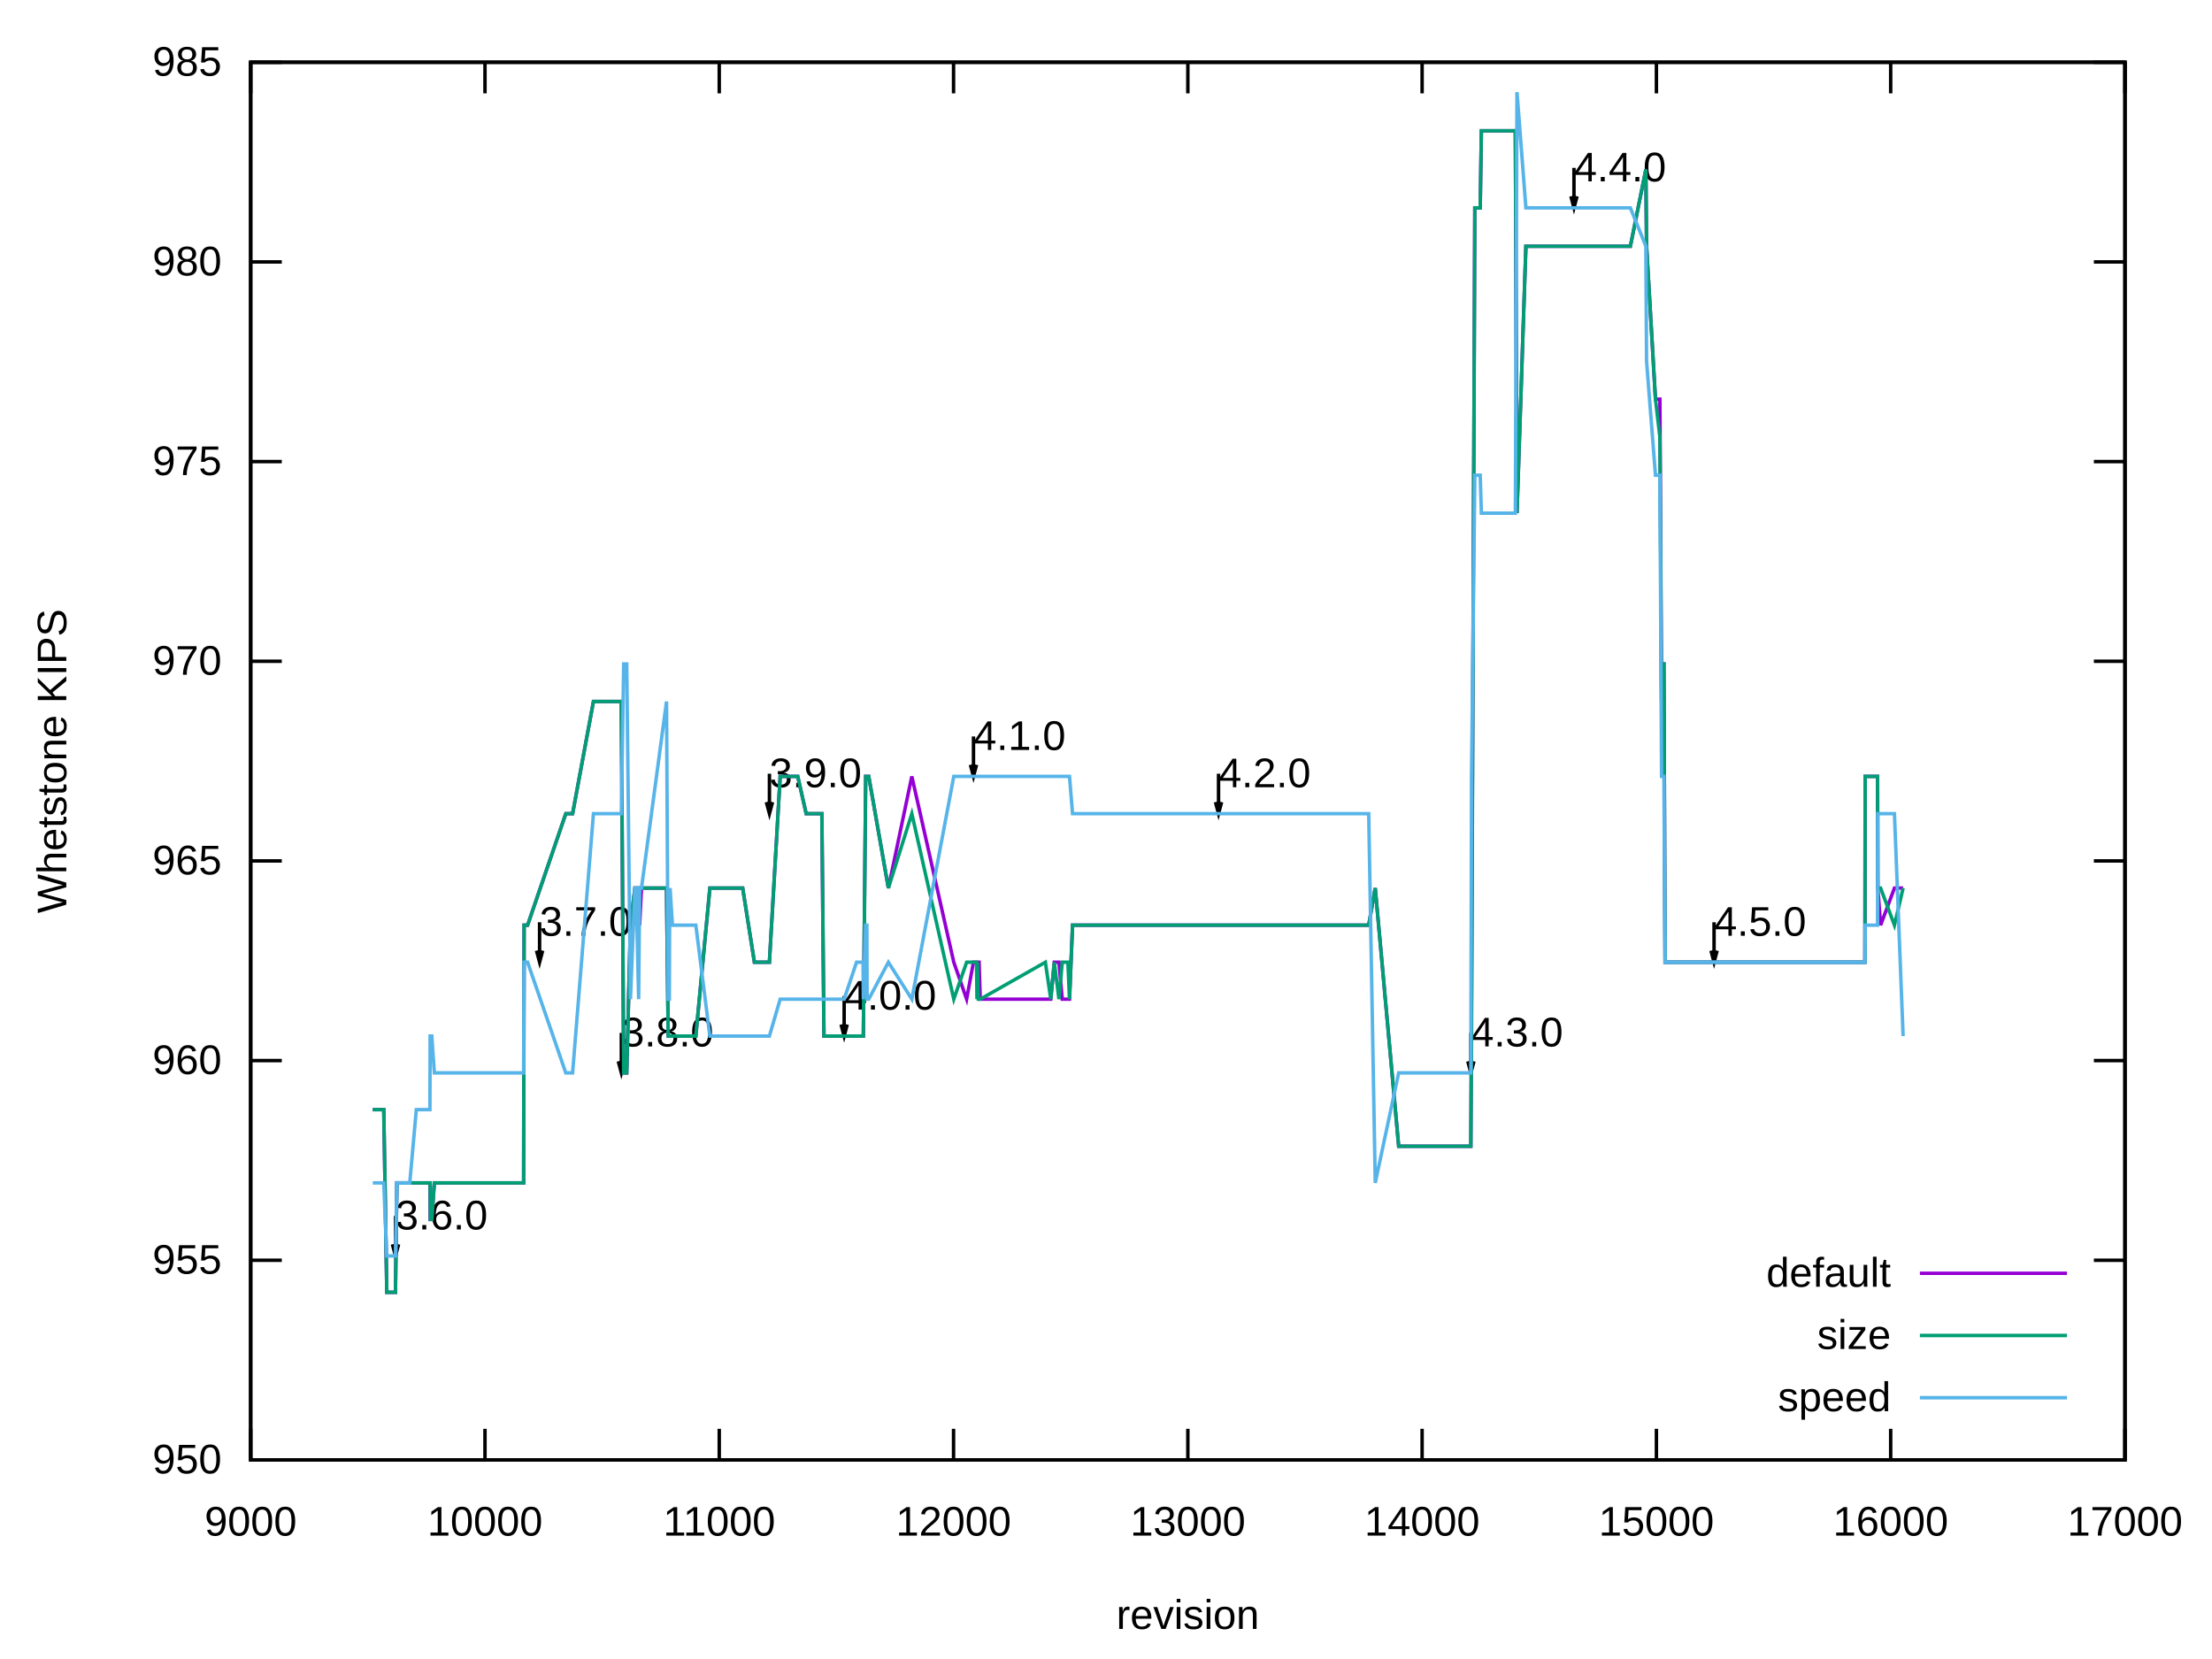
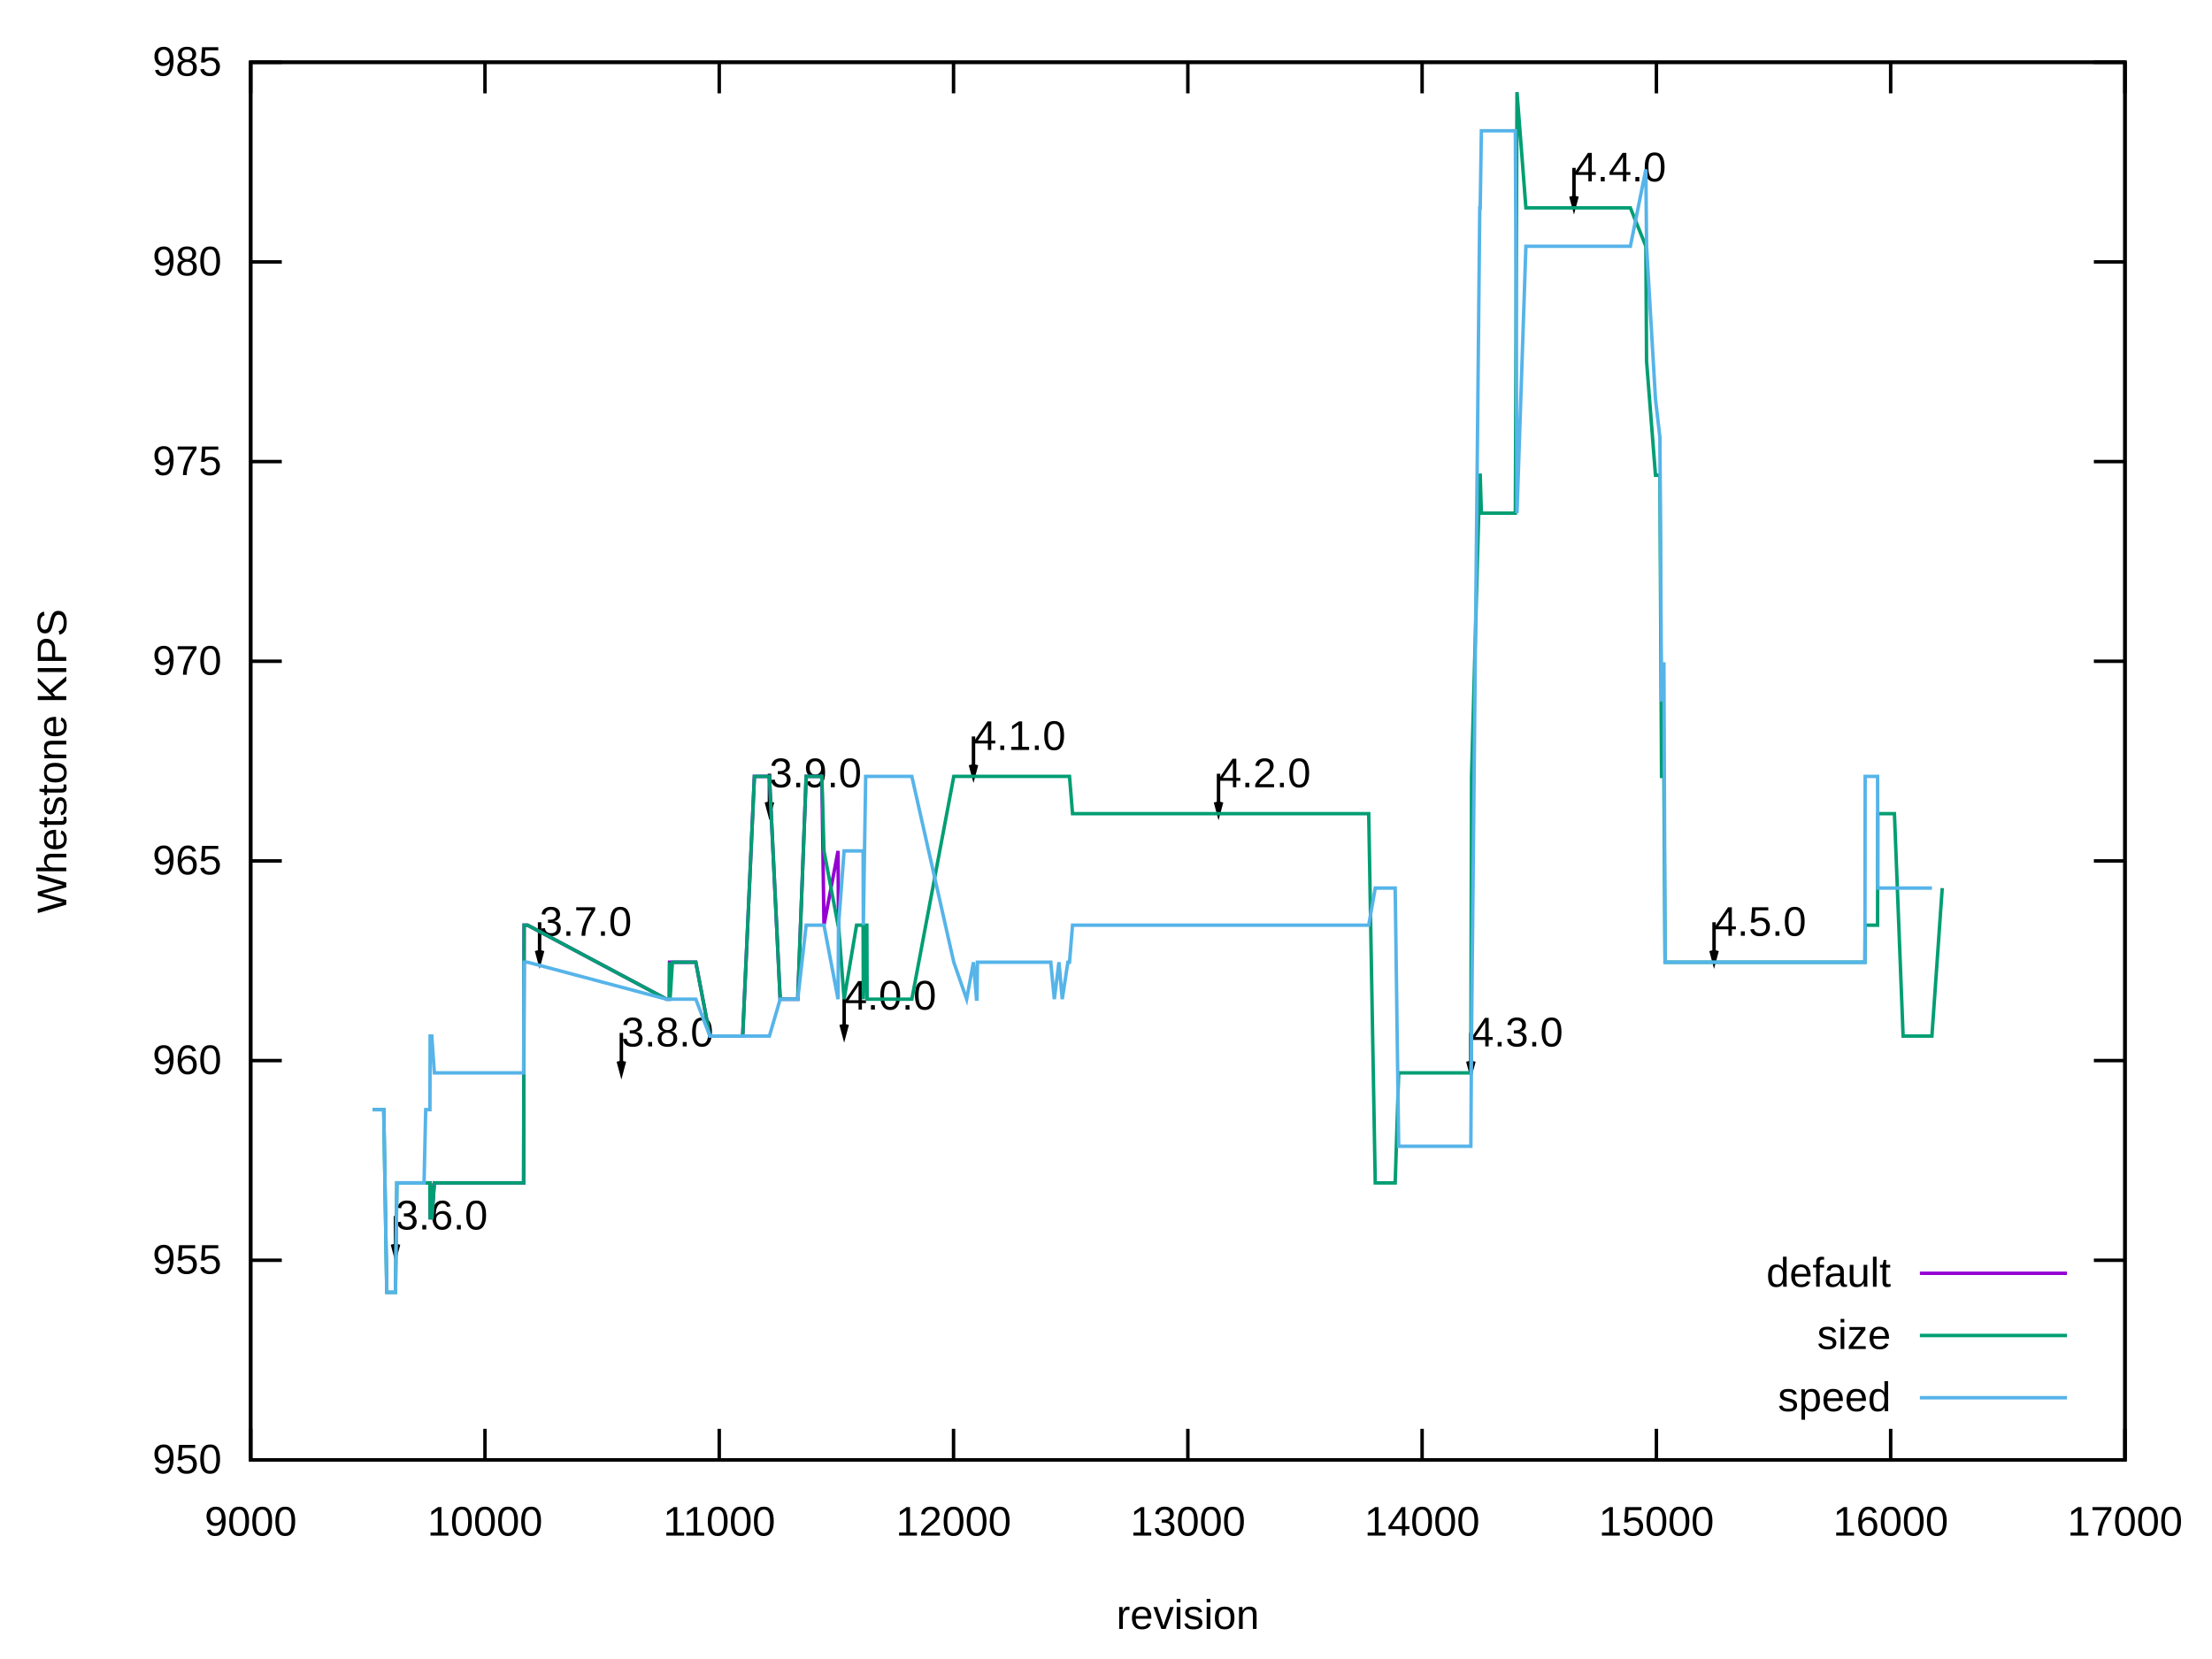
<svg xmlns="http://www.w3.org/2000/svg" xmlns:xlink="http://www.w3.org/1999/xlink" width="640" height="480" viewBox="0 0 640 480">
  <g id="gnuplot_canvas">
    <rect x="0" y="0" width="640" height="480" fill="none" />
    <defs>
      <circle id="gpDot" r="0.5" stroke-width="0.5" stroke="currentColor" />
      <path id="gpPt0" stroke-width="0.222" stroke="currentColor" d="M-1,0 h2 M0,-1 v2" />
      <path id="gpPt1" stroke-width="0.222" stroke="currentColor" d="M-1,-1 L1,1 M1,-1 L-1,1" />
      <path id="gpPt2" stroke-width="0.222" stroke="currentColor" d="M-1,0 L1,0 M0,-1 L0,1 M-1,-1 L1,1 M-1,1 L1,-1" />
      <rect id="gpPt3" stroke-width="0.222" stroke="currentColor" x="-1" y="-1" width="2" height="2" />
      <rect id="gpPt4" stroke-width="0.222" stroke="currentColor" fill="currentColor" x="-1" y="-1" width="2" height="2" />
      <circle id="gpPt5" stroke-width="0.222" stroke="currentColor" cx="0" cy="0" r="1" />
      <use xlink:href="#gpPt5" id="gpPt6" fill="currentColor" stroke="none" />
      <path id="gpPt7" stroke-width="0.222" stroke="currentColor" d="M0,-1.33 L-1.33,0.67 L1.33,0.67 z" />
      <use xlink:href="#gpPt7" id="gpPt8" fill="currentColor" stroke="none" />
      <use xlink:href="#gpPt7" id="gpPt9" stroke="currentColor" transform="rotate(180)" />
      <use xlink:href="#gpPt9" id="gpPt10" fill="currentColor" stroke="none" />
      <use xlink:href="#gpPt3" id="gpPt11" stroke="currentColor" transform="rotate(45)" />
      <use xlink:href="#gpPt11" id="gpPt12" fill="currentColor" stroke="none" />
      <path id="gpPt13" stroke-width="0.222" stroke="currentColor" d="M0,1.330 L1.265,0.411 L0.782,-1.067 L-0.782,-1.076 L-1.265,0.411 z" />
      <use xlink:href="#gpPt13" id="gpPt14" fill="currentColor" stroke="none" />
      <filter id="textbox" filterUnits="objectBoundingBox" x="0" y="0" height="1" width="1">
        <feFlood flood-color="white" flood-opacity="1" result="bgnd" />
        <feComposite in="SourceGraphic" in2="bgnd" operator="atop" />
      </filter>
      <filter id="greybox" filterUnits="objectBoundingBox" x="0" y="0" height="1" width="1">
        <feFlood flood-color="lightgrey" flood-opacity="1" result="grey" />
        <feComposite in="SourceGraphic" in2="grey" operator="atop" />
      </filter>
    </defs>
    <g fill="none" color="white" stroke="currentColor" stroke-width="1.00" stroke-linecap="butt" stroke-linejoin="miter">
</g>
    <g fill="none" color="black" stroke="currentColor" stroke-width="1.00" stroke-linecap="butt" stroke-linejoin="miter">
      <path stroke="black" d="M72.53,422.40 L81.53,422.40 M614.82,422.40 L605.82,422.40  " />
      <g transform="translate(64.14,426.30)" stroke="none" fill="black" font-family="Arial" font-size="12.00" text-anchor="end">
        <text>
          <tspan font-family="Arial"> 950</tspan>
        </text>
      </g>
    </g>
    <g fill="none" color="black" stroke="currentColor" stroke-width="1.00" stroke-linecap="butt" stroke-linejoin="miter">
      <path stroke="black" d="M72.53,364.63 L81.53,364.63 M614.82,364.63 L605.82,364.63  " />
      <g transform="translate(64.14,368.53)" stroke="none" fill="black" font-family="Arial" font-size="12.00" text-anchor="end">
        <text>
          <tspan font-family="Arial"> 955</tspan>
        </text>
      </g>
    </g>
    <g fill="none" color="black" stroke="currentColor" stroke-width="1.00" stroke-linecap="butt" stroke-linejoin="miter">
      <path stroke="black" d="M72.53,306.86 L81.53,306.86 M614.82,306.86 L605.82,306.86  " />
      <g transform="translate(64.14,310.76)" stroke="none" fill="black" font-family="Arial" font-size="12.00" text-anchor="end">
        <text>
          <tspan font-family="Arial"> 960</tspan>
        </text>
      </g>
    </g>
    <g fill="none" color="black" stroke="currentColor" stroke-width="1.00" stroke-linecap="butt" stroke-linejoin="miter">
      <path stroke="black" d="M72.53,249.09 L81.53,249.09 M614.82,249.09 L605.82,249.09  " />
      <g transform="translate(64.14,252.99)" stroke="none" fill="black" font-family="Arial" font-size="12.00" text-anchor="end">
        <text>
          <tspan font-family="Arial"> 965</tspan>
        </text>
      </g>
    </g>
    <g fill="none" color="black" stroke="currentColor" stroke-width="1.00" stroke-linecap="butt" stroke-linejoin="miter">
      <path stroke="black" d="M72.53,191.32 L81.53,191.32 M614.82,191.32 L605.82,191.32  " />
      <g transform="translate(64.14,195.22)" stroke="none" fill="black" font-family="Arial" font-size="12.00" text-anchor="end">
        <text>
          <tspan font-family="Arial"> 970</tspan>
        </text>
      </g>
    </g>
    <g fill="none" color="black" stroke="currentColor" stroke-width="1.00" stroke-linecap="butt" stroke-linejoin="miter">
      <path stroke="black" d="M72.53,133.55 L81.53,133.55 M614.82,133.55 L605.82,133.55  " />
      <g transform="translate(64.14,137.45)" stroke="none" fill="black" font-family="Arial" font-size="12.00" text-anchor="end">
        <text>
          <tspan font-family="Arial"> 975</tspan>
        </text>
      </g>
    </g>
    <g fill="none" color="black" stroke="currentColor" stroke-width="1.00" stroke-linecap="butt" stroke-linejoin="miter">
      <path stroke="black" d="M72.53,75.78 L81.53,75.78 M614.82,75.78 L605.82,75.78  " />
      <g transform="translate(64.14,79.68)" stroke="none" fill="black" font-family="Arial" font-size="12.00" text-anchor="end">
        <text>
          <tspan font-family="Arial"> 980</tspan>
        </text>
      </g>
    </g>
    <g fill="none" color="black" stroke="currentColor" stroke-width="1.00" stroke-linecap="butt" stroke-linejoin="miter">
      <path stroke="black" d="M72.53,18.01 L81.53,18.01 M614.82,18.01 L605.82,18.01  " />
      <g transform="translate(64.14,21.91)" stroke="none" fill="black" font-family="Arial" font-size="12.00" text-anchor="end">
        <text>
          <tspan font-family="Arial"> 985</tspan>
        </text>
      </g>
    </g>
    <g fill="none" color="black" stroke="currentColor" stroke-width="1.00" stroke-linecap="butt" stroke-linejoin="miter">
      <path stroke="black" d="M72.53,422.40 L72.53,413.40 M72.53,18.01 L72.53,27.01  " />
      <g transform="translate(72.53,444.30)" stroke="none" fill="black" font-family="Arial" font-size="12.00" text-anchor="middle">
        <text>
          <tspan font-family="Arial"> 9000</tspan>
        </text>
      </g>
    </g>
    <g fill="none" color="black" stroke="currentColor" stroke-width="1.00" stroke-linecap="butt" stroke-linejoin="miter">
      <path stroke="black" d="M140.32,422.40 L140.32,413.40 M140.32,18.01 L140.32,27.01  " />
      <g transform="translate(140.32,444.30)" stroke="none" fill="black" font-family="Arial" font-size="12.00" text-anchor="middle">
        <text>
          <tspan font-family="Arial"> 10000</tspan>
        </text>
      </g>
    </g>
    <g fill="none" color="black" stroke="currentColor" stroke-width="1.00" stroke-linecap="butt" stroke-linejoin="miter">
      <path stroke="black" d="M208.10,422.40 L208.10,413.40 M208.10,18.01 L208.10,27.01  " />
      <g transform="translate(208.10,444.30)" stroke="none" fill="black" font-family="Arial" font-size="12.00" text-anchor="middle">
        <text>
          <tspan font-family="Arial"> 11000</tspan>
        </text>
      </g>
    </g>
    <g fill="none" color="black" stroke="currentColor" stroke-width="1.00" stroke-linecap="butt" stroke-linejoin="miter">
      <path stroke="black" d="M275.89,422.40 L275.89,413.40 M275.89,18.01 L275.89,27.01  " />
      <g transform="translate(275.89,444.30)" stroke="none" fill="black" font-family="Arial" font-size="12.00" text-anchor="middle">
        <text>
          <tspan font-family="Arial"> 12000</tspan>
        </text>
      </g>
    </g>
    <g fill="none" color="black" stroke="currentColor" stroke-width="1.00" stroke-linecap="butt" stroke-linejoin="miter">
      <path stroke="black" d="M343.68,422.40 L343.68,413.40 M343.68,18.01 L343.68,27.01  " />
      <g transform="translate(343.68,444.30)" stroke="none" fill="black" font-family="Arial" font-size="12.00" text-anchor="middle">
        <text>
          <tspan font-family="Arial"> 13000</tspan>
        </text>
      </g>
    </g>
    <g fill="none" color="black" stroke="currentColor" stroke-width="1.00" stroke-linecap="butt" stroke-linejoin="miter">
      <path stroke="black" d="M411.46,422.40 L411.46,413.40 M411.46,18.01 L411.46,27.01  " />
      <g transform="translate(411.46,444.30)" stroke="none" fill="black" font-family="Arial" font-size="12.00" text-anchor="middle">
        <text>
          <tspan font-family="Arial"> 14000</tspan>
        </text>
      </g>
    </g>
    <g fill="none" color="black" stroke="currentColor" stroke-width="1.00" stroke-linecap="butt" stroke-linejoin="miter">
      <path stroke="black" d="M479.25,422.40 L479.25,413.40 M479.25,18.01 L479.25,27.01  " />
      <g transform="translate(479.25,444.30)" stroke="none" fill="black" font-family="Arial" font-size="12.00" text-anchor="middle">
        <text>
          <tspan font-family="Arial"> 15000</tspan>
        </text>
      </g>
    </g>
    <g fill="none" color="black" stroke="currentColor" stroke-width="1.00" stroke-linecap="butt" stroke-linejoin="miter">
      <path stroke="black" d="M547.03,422.40 L547.03,413.40 M547.03,18.01 L547.03,27.01  " />
      <g transform="translate(547.03,444.30)" stroke="none" fill="black" font-family="Arial" font-size="12.00" text-anchor="middle">
        <text>
          <tspan font-family="Arial"> 16000</tspan>
        </text>
      </g>
    </g>
    <g fill="none" color="black" stroke="currentColor" stroke-width="1.00" stroke-linecap="butt" stroke-linejoin="miter">
      <path stroke="black" d="M614.82,422.40 L614.82,413.40 M614.82,18.01 L614.82,27.01  " />
      <g transform="translate(614.82,444.30)" stroke="none" fill="black" font-family="Arial" font-size="12.00" text-anchor="middle">
        <text>
          <tspan font-family="Arial"> 17000</tspan>
        </text>
      </g>
    </g>
    <g fill="none" color="black" stroke="currentColor" stroke-width="1.00" stroke-linecap="butt" stroke-linejoin="miter">
</g>
    <g fill="none" color="black" stroke="currentColor" stroke-width="1.00" stroke-linecap="butt" stroke-linejoin="miter">
      <path stroke="black" d="M72.53,18.01 L72.53,422.40 L614.82,422.40 L614.82,18.01 L72.53,18.01 Z  " />
      <g transform="translate(114.42,355.72)" stroke="none" fill="black" font-family="Arial" font-size="12.00" text-anchor="start">
        <text>
          <tspan font-family="Arial">3.6.0</tspan>
        </text>
      </g>
      <g transform="translate(156.11,270.75)" stroke="none" fill="black" font-family="Arial" font-size="12.00" text-anchor="start">
        <text>
          <tspan font-family="Arial">3.7.0</tspan>
        </text>
      </g>
      <g transform="translate(179.77,302.76)" stroke="none" fill="black" font-family="Arial" font-size="12.00" text-anchor="start">
        <text>
          <tspan font-family="Arial">3.8.0</tspan>
        </text>
      </g>
      <g transform="translate(222.61,227.77)" stroke="none" fill="black" font-family="Arial" font-size="12.00" text-anchor="start">
        <text>
          <tspan font-family="Arial">3.9.0</tspan>
        </text>
      </g>
      <g transform="translate(244.23,292.11)" stroke="none" fill="black" font-family="Arial" font-size="12.00" text-anchor="start">
        <text>
          <tspan font-family="Arial">4.0.0</tspan>
        </text>
      </g>
      <g transform="translate(281.65,216.98)" stroke="none" fill="black" font-family="Arial" font-size="12.00" text-anchor="start">
        <text>
          <tspan font-family="Arial">4.1.0</tspan>
        </text>
      </g>
      <g transform="translate(352.55,227.77)" stroke="none" fill="black" font-family="Arial" font-size="12.00" text-anchor="start">
        <text>
          <tspan font-family="Arial">4.2.0</tspan>
        </text>
      </g>
      <g transform="translate(425.56,302.76)" stroke="none" fill="black" font-family="Arial" font-size="12.00" text-anchor="start">
        <text>
          <tspan font-family="Arial">4.3.0</tspan>
        </text>
      </g>
      <g transform="translate(455.39,52.48)" stroke="none" fill="black" font-family="Arial" font-size="12.00" text-anchor="start">
        <text>
          <tspan font-family="Arial">4.4.0</tspan>
        </text>
      </g>
      <g transform="translate(495.92,270.75)" stroke="none" fill="black" font-family="Arial" font-size="12.00" text-anchor="start">
        <text>
          <tspan font-family="Arial">4.5.0</tspan>
        </text>
      </g>
    </g>
    <g fill="none" color="black" stroke="currentColor" stroke-width="1.00" stroke-linecap="butt" stroke-linejoin="miter">
      <path stroke="black" d="M113.54,360.02 L114.43,363.36 L115.32,360.02 M114.43,351.81 L114.43,363.36  " />
    </g>
    <g fill="none" color="black" stroke="currentColor" stroke-width="1.00" stroke-linecap="butt" stroke-linejoin="miter">
      <path stroke="black" d="M155.23,275.05 L156.12,278.39 L157.01,275.05 M156.12,266.84 L156.12,278.39  " />
    </g>
    <g fill="none" color="black" stroke="currentColor" stroke-width="1.00" stroke-linecap="butt" stroke-linejoin="miter">
      <path stroke="black" d="M178.89,307.07 L179.78,310.41 L180.67,307.07 M179.78,298.85 L179.78,310.41  " />
    </g>
    <g fill="none" color="black" stroke="currentColor" stroke-width="1.00" stroke-linecap="butt" stroke-linejoin="miter">
      <path stroke="black" d="M221.73,232.07 L222.62,235.41 L223.51,232.07 M222.62,223.86 L222.62,235.41  " />
    </g>
    <g fill="none" color="black" stroke="currentColor" stroke-width="1.00" stroke-linecap="butt" stroke-linejoin="miter">
      <path stroke="black" d="M243.35,296.42 L244.24,299.76 L245.13,296.42 M244.24,288.20 L244.24,299.76  " />
    </g>
    <g fill="none" color="black" stroke="currentColor" stroke-width="1.00" stroke-linecap="butt" stroke-linejoin="miter">
      <path stroke="black" d="M280.77,221.28 L281.66,224.62 L282.55,221.28 M281.66,213.07 L281.66,224.62  " />
    </g>
    <g fill="none" color="black" stroke="currentColor" stroke-width="1.00" stroke-linecap="butt" stroke-linejoin="miter">
      <path stroke="black" d="M351.67,232.07 L352.56,235.41 L353.45,232.07 M352.56,223.86 L352.56,235.41  " />
    </g>
    <g fill="none" color="black" stroke="currentColor" stroke-width="1.00" stroke-linecap="butt" stroke-linejoin="miter">
      <path stroke="black" d="M424.68,307.07 L425.57,310.41 L426.46,307.07 M425.57,298.85 L425.57,310.41  " />
    </g>
    <g fill="none" color="black" stroke="currentColor" stroke-width="1.00" stroke-linecap="butt" stroke-linejoin="miter">
      <path stroke="black" d="M454.51,56.79 L455.40,60.13 L456.29,56.79 M455.40,48.57 L455.40,60.13  " />
    </g>
    <g fill="none" color="black" stroke="currentColor" stroke-width="1.00" stroke-linecap="butt" stroke-linejoin="miter">
      <path stroke="black" d="M495.04,275.05 L495.93,278.39 L496.82,275.05 M495.93,266.84 L495.93,278.39  " />
    </g>
    <g fill="none" color="black" stroke="currentColor" stroke-width="1.00" stroke-linecap="butt" stroke-linejoin="miter">
</g>
    <g id="gnuplot_plot_1">
      <g fill="none" color="black" stroke="currentColor" stroke-width="1.00" stroke-linecap="butt" stroke-linejoin="miter">
        <g transform="translate(547.09,372.30)" stroke="none" fill="black" font-family="Arial" font-size="12.00" text-anchor="end">
          <text>
            <tspan font-family="Arial">default</tspan>
          </text>
        </g>
      </g>
      <g fill="none" color="black" stroke="currentColor" stroke-width="1.00" stroke-linecap="butt" stroke-linejoin="miter">
-         <path stroke="rgb(148,   0, 211)" d="M555.48,368.40 L598.04,368.40 M107.85,321.05 L109.13,321.05 L109.81,321.05 L111.03,321.05 L111.91,373.90 L112.46,373.90   L112.93,373.90 L113.27,373.90 L113.34,373.90 L113.41,373.90 L113.47,373.90 L114.42,373.90 L114.83,342.25 L115.37,342.25   L115.57,342.25 L115.64,342.25 L115.71,342.25 L115.78,342.25 L115.91,342.25 L116.25,342.25 L116.32,342.25 L116.52,342.25   L116.66,342.25 L116.79,342.25 L116.86,342.25 L117.20,342.25 L117.40,342.25 L117.54,342.25 L117.61,342.25 L117.68,342.25   L118.56,342.25 L120.45,342.25 L122.01,342.25 L122.69,342.25 L123.17,342.25 L123.44,342.25 L124.12,342.25 L124.32,342.25   L124.39,342.25 L124.45,352.82 L124.52,352.82 L124.93,352.82 L125.67,342.25 L126.08,342.25 L126.15,342.25 L126.28,342.25   L126.56,342.25 L126.96,342.25 L127.23,342.25 L127.30,342.25 L127.78,342.25 L127.98,342.25 L128.05,342.25 L128.11,342.25   L128.79,342.25 L128.93,342.25 L129.20,342.25 L132.11,342.25 L136.86,342.25 L137.13,342.25 L137.27,342.25 L137.33,342.25   L137.67,342.25 L151.37,342.25 L151.50,342.25 L151.64,267.68 L152.11,267.68 L152.59,267.68 L152.65,267.68 L163.70,235.42   L163.97,235.42 L164.04,235.42 L165.13,235.42 L165.19,235.42 L165.67,235.42 L171.70,202.97 L173.87,202.97 L174.89,202.97   L176.92,202.97 L178.14,202.97 L179.77,202.97 L180.45,310.42 L181.06,310.42 L181.33,310.42 L182.41,267.68 L183.70,256.95   L184.04,256.95 L184.78,256.95 L185.06,267.68 L185.60,256.95 L192.85,256.95 L193.33,299.77 L193.60,299.77 L193.66,299.77   L193.73,299.77 L193.87,299.77 L194.55,299.77 L201.32,299.77 L205.39,256.95 L206.34,256.95 L214.00,256.95 L214.88,256.95   L218.27,278.40 L222.61,278.40 L225.73,224.63 L230.47,224.63 L230.81,224.63 L233.25,235.42 L237.59,235.42 L237.79,235.42   L238.40,299.77 L242.47,299.77 L242.61,299.77 L244.23,299.77 L247.83,299.77 L249.72,299.77 L249.79,299.77 L250.47,224.63   L250.81,224.63 L250.88,224.63 L251.28,224.63 L251.35,224.63 L257.04,256.95 L263.82,224.63 L275.96,278.40 L279.68,289.09   L281.65,278.40 L282.53,278.40 L282.67,278.40 L282.80,278.40 L283.07,278.40 L283.28,278.40 L283.62,289.09 L302.46,289.09   L304.02,289.09 L305.04,278.40 L306.39,278.40 L307.34,289.09 L308.97,289.09 L309.44,289.09 L310.32,267.68 L319.41,267.68   L321.51,267.68 L322.59,267.68 L322.80,267.68 L326.46,267.68 L329.03,267.68 L329.78,267.68 L331.95,267.68 L334.32,267.68   L335.20,267.68 L336.29,267.68 L336.90,267.68 L341.57,267.68 L352.55,267.68 L357.23,267.68 L364.01,267.68 L377.23,267.68   L390.38,267.68 L391.06,267.68 L391.74,267.68 L394.38,267.68 L396.01,267.68 L397.90,256.95 L404.68,331.65 L411.46,331.65   L423.93,331.65 L425.56,331.65 L425.76,289.09 L426.71,60.14 L427.39,60.14 L427.59,60.14 L428.14,60.14 L428.27,60.14   L428.61,37.84 L431.80,37.84 L434.92,37.84 L436.54,37.84 L438.44,37.84 L438.91,148.47 L441.49,71.25 L441.83,71.25   L442.17,71.25 L443.46,71.25 L446.03,71.25 L447.25,71.25 L455.39,71.25 L455.52,71.25 L459.59,71.25 L461.49,71.25   L466.84,71.25 L471.72,71.25 L476.20,49.00 L476.40,71.25 L478.98,115.50 L480.26,115.50 L480.74,202.97 L481.21,192.11   L481.42,192.11 L481.76,278.40 L483.31,278.40 L485.55,278.40 L486.30,278.40 L487.18,278.40 L487.25,278.40 L487.31,278.40   L490.91,278.40 L495.52,278.40 L495.92,278.40 L500.74,278.40 L507.58,278.40 L508.73,278.40 L509.82,278.40 L512.19,278.40   L516.53,278.40 L518.56,278.40 L524.60,278.40 L528.32,278.40 L528.39,278.40 L531.31,278.40 L539.58,278.40 L539.65,224.63   L543.24,224.63 L543.31,256.95 L544.12,267.68 L548.12,256.95 L550.63,256.95  " />
+         <path stroke="rgb(148,   0, 211)" d="M555.48,368.40 L598.04,368.40 M123.17,342.25 L123.44,342.25 L124.12,342.25 L124.32,342.25 L124.39,342.25 L124.45,352.82   L124.52,342.25 L124.93,352.82 L125.67,342.25 L126.08,342.25 L126.15,342.25 L126.28,342.25 L126.56,342.25 L126.96,342.25   L127.23,342.25 L127.30,342.25 L127.78,342.25 L127.98,342.25 L128.05,342.25 L128.11,342.25 L128.79,342.25 L128.93,342.25   L129.20,342.25 L132.11,342.25 L136.86,342.25 L137.13,342.25 L137.27,342.25 L137.33,342.25 L137.67,342.25 L151.37,342.25   L151.50,342.25 L151.64,267.68 L152.11,267.68 L152.59,267.68 L152.65,267.68 L192.85,289.09 L193.33,289.09 L193.60,289.09   L193.66,289.09 L193.73,278.40 L193.87,278.40 L194.55,278.40 L201.32,278.40 L205.39,299.77 L206.34,299.77 L214.00,299.77   L214.88,299.77 L218.27,224.63 L222.61,224.63 L225.73,289.09 L230.47,289.09 L230.81,289.09 L233.25,224.63 L237.59,224.63   L237.79,224.63 L238.40,267.68 L242.47,246.20 L242.61,267.68  " />
      </g>
    </g>
    <g id="gnuplot_plot_2">
      <g fill="none" color="black" stroke="currentColor" stroke-width="1.00" stroke-linecap="butt" stroke-linejoin="miter">
        <g transform="translate(547.09,390.30)" stroke="none" fill="black" font-family="Arial" font-size="12.00" text-anchor="end">
          <text>
            <tspan font-family="Arial">size</tspan>
          </text>
        </g>
      </g>
      <g fill="none" color="black" stroke="currentColor" stroke-width="1.00" stroke-linecap="butt" stroke-linejoin="miter">
-         <path stroke="rgb(  0, 158, 115)" d="M555.48,386.40 L598.04,386.40 M107.85,321.05 L109.13,321.05 L109.81,321.05 L111.03,321.05 L111.91,373.90 L112.46,373.90   L112.93,373.90 L113.27,373.90 L113.34,373.90 L113.41,373.90 L113.47,373.90 L114.42,373.90 L114.83,342.25 L115.37,342.25   L115.57,342.25 L115.64,342.25 L115.71,342.25 L115.78,342.25 L115.91,342.25 L116.25,342.25 L116.32,342.25 L116.52,342.25   L116.66,342.25 L116.79,342.25 L116.86,342.25 L117.20,342.25 L117.40,342.25 L117.54,342.25 L117.61,342.25 L117.68,342.25   L118.56,342.25 L120.45,342.25 L122.01,342.25 L122.69,342.25 L123.17,342.25 L123.44,342.25 L124.12,342.25 L124.32,342.25   L124.39,342.25 L124.45,342.25 L124.52,352.82 L124.93,352.82 L125.67,342.25 L126.08,342.25 L126.15,342.25 L126.28,342.25   L126.56,342.25 L126.96,342.25 L127.23,342.25 L127.30,342.25 L127.78,342.25 L127.98,342.25 L128.05,342.25 L128.11,342.25   L128.79,342.25 L128.93,342.25 L129.20,342.25 L132.11,342.25 L136.86,342.25 L137.13,342.25 L137.27,342.25 L137.33,342.25   L137.67,342.25 L151.37,342.25 L151.50,342.25 L151.64,267.68 L152.11,267.68 L152.59,267.68 L152.65,267.68 L163.70,235.42   L163.97,235.42 L164.04,235.42 L165.13,235.42 L165.19,235.42 L165.67,235.42 L171.70,202.97 L173.87,202.97 L174.89,202.97   L176.92,202.97 L178.14,202.97 L179.77,202.97 L180.45,310.42 L181.06,310.42 L181.33,310.42 L182.41,267.68 L183.70,256.95   L184.04,256.95 L184.78,267.68 L185.06,256.95 L185.60,256.95 L192.85,256.95 L193.33,299.77 L193.60,299.77 L193.66,299.77   L193.73,299.77 L193.87,299.77 L194.55,299.77 L201.32,299.77 L205.39,256.95 L206.34,256.95 L214.00,256.95 L214.88,256.95   L218.27,278.40 L222.61,278.40 L225.73,224.63 L230.47,224.63 L230.81,224.63 L233.25,235.42 L237.59,235.42 L237.79,235.42   L238.40,299.77 L242.47,299.77 L242.61,299.77 L244.23,299.77 L247.83,299.77 L249.72,299.77 L249.79,299.77 L250.47,224.63   L250.81,224.63 L250.88,224.63 L251.28,224.63 L251.35,224.63 L257.04,256.95 L263.82,235.42 L275.96,289.09 L279.68,278.40   L281.65,278.40 L282.53,278.40 L282.67,289.09 L282.80,278.40 L283.07,289.09 L283.28,289.09 L283.62,289.09 L302.46,278.40   L304.02,289.09 L305.04,278.40 L306.39,289.09 L307.34,278.40 L308.97,278.40 L309.44,289.09 L310.32,267.68 L319.41,267.68   L321.51,267.68 L322.59,267.68 L322.80,267.68 L326.46,267.68 L329.03,267.68 L329.78,267.68 L331.95,267.68 L334.32,267.68   L335.20,267.68 L336.29,267.68 L336.90,267.68 L341.57,267.68 L352.55,267.68 L357.23,267.68 L364.01,267.68 L377.23,267.68   L390.38,267.68 L391.06,267.68 L391.74,267.68 L394.38,267.68 L396.01,267.68 L397.90,256.95 L404.68,331.65 L411.46,331.65   L423.93,331.65 L425.56,331.65 L425.76,299.77 L426.71,60.14 L427.39,60.14 L427.59,60.14 L428.14,60.14 L428.27,60.14   L428.61,37.84 L431.80,37.84 L434.92,37.84 L436.54,37.84 L438.44,37.84 L438.91,148.47 L441.49,71.25 L441.83,71.25   L442.17,71.25 L443.46,71.25 L446.03,71.25 L447.25,71.25 L455.39,71.25 L455.52,71.25 L459.59,71.25 L461.49,71.25   L466.84,71.25 L471.72,71.25 L476.20,49.00 L476.40,71.25 L478.98,115.50 L480.26,126.51 L480.74,202.97 L481.21,192.11   L481.42,192.11 L481.76,278.40 L483.31,278.40 L485.55,278.40 L486.30,278.40 L487.18,278.40 L487.25,278.40 L487.31,278.40   L490.91,278.40 L495.52,278.40 L495.92,278.40 L500.74,278.40 L507.58,278.40 L508.73,278.40 L509.82,278.40 L512.19,278.40   L516.53,278.40 L518.56,278.40 L524.60,278.40 L528.32,278.40 L528.39,278.40 L531.31,278.40 L539.58,278.40 L539.65,224.63   L543.24,224.63 L543.31,256.95 L544.12,256.95 L548.12,267.68 L550.63,256.95  " />
+         <path stroke="rgb(  0, 158, 115)" d="M555.48,386.40 L598.04,386.40 M107.85,321.05 L109.13,321.05 L109.81,321.05 L111.03,321.05 L111.91,373.90 L112.46,373.90   L112.93,373.90 L113.27,373.90 L113.34,373.90 L113.41,373.90 L113.47,373.90 L114.42,373.90 L114.83,342.25 L115.37,342.25   L115.57,342.25 L115.64,342.25 L115.71,342.25 L115.78,342.25 L115.91,342.25 L116.25,342.25 L116.32,342.25 L116.52,342.25   L116.66,342.25 L116.79,342.25 L116.86,342.25 L117.20,342.25 L117.40,342.25 L117.54,342.25 L117.61,342.25 L117.68,342.25   L118.56,342.25 L120.45,342.25 L122.01,342.25 L122.69,342.25 L123.17,342.25 L123.44,342.25 L124.12,342.25 L124.32,342.25   L124.39,342.25 L124.45,352.82 L124.52,342.25 L124.93,352.82 L125.67,342.25 L126.08,342.25 L126.15,342.25 L126.28,342.25   L126.56,342.25 L126.96,342.25 L127.23,342.25 L127.30,342.25 L127.78,342.25 L127.98,342.25 L128.05,342.25 L128.11,342.25   L128.79,342.25 L128.93,342.25 L129.20,342.25 L132.11,342.25 L136.86,342.25 L137.13,342.25 L137.27,342.25 L137.33,342.25   L137.67,342.25 L151.37,342.25 L151.50,342.25 L151.64,267.68 L152.11,267.68 L152.59,267.68 L152.65,267.68 L192.85,289.09   L193.33,289.09 L193.60,289.09 L193.66,289.09 L193.73,278.40 L193.87,289.09 L194.55,278.40 L201.32,278.40 L205.39,299.77   L206.34,299.77 L214.00,299.77 L214.88,299.77 L218.27,224.63 L222.61,224.63 L225.73,289.09 L230.47,289.09 L230.81,289.09   L233.25,224.63 L237.59,224.63 L237.79,224.63 L238.40,246.20 L242.47,267.68 L242.61,267.68 L244.23,289.09 L247.83,267.68   L249.72,267.68 L249.79,289.09 L250.47,267.68 L250.81,267.68 L250.88,289.09 L251.28,289.09 L251.35,289.09 L257.04,289.09   L263.82,289.09 L275.96,224.63 L279.68,224.63 L281.65,224.63 L282.53,224.63 L282.67,224.63 L282.80,224.63 L283.07,224.63   L283.28,224.63 L283.62,224.63 L302.46,224.63 L304.02,224.63 L305.04,224.63 L306.39,224.63 L307.34,224.63 L308.97,224.63   L309.44,224.63 L310.32,235.42 L319.41,235.42 L321.51,235.42 L322.59,235.42 L322.80,235.42 L326.46,235.42 L329.03,235.42   L329.78,235.42 L331.95,235.42 L334.32,235.42 L335.20,235.42 L336.29,235.42 L336.90,235.42 L341.57,235.42 L352.55,235.42   L357.23,235.42 L364.01,235.42 L377.23,235.42 L390.38,235.42 L391.74,235.42 L394.38,235.42 L396.01,235.42 L397.90,342.25   L398.18,342.25 L398.79,342.25 L399.60,342.25 L400.95,342.25 L403.67,342.25 L404.68,310.42 L411.46,310.42 L423.93,310.42   L425.56,310.42 L425.76,224.63 L428.14,137.50 L428.27,137.50 L428.61,148.47 L431.80,148.47 L434.92,148.47 L436.54,148.47   L438.44,148.47 L438.91,26.66 L441.49,60.14 L441.83,60.14 L442.17,60.14 L443.46,60.14 L446.03,60.14 L447.25,60.14   L455.39,60.14 L455.52,60.14 L459.59,60.14 L461.49,60.14 L466.84,60.14 L471.72,60.14 L476.20,71.25 L476.40,104.47   L478.98,137.50 L480.26,137.50 L480.74,224.63 L481.21,224.63 L481.42,224.63 L481.76,278.40 L483.31,278.40 L485.55,278.40   L486.30,278.40 L487.18,278.40 L487.25,278.40 L487.31,278.40 L490.91,278.40 L495.52,278.40 L495.92,278.40 L500.74,278.40   L507.58,278.40 L508.73,278.40 L509.82,278.40 L512.19,278.40 L516.53,278.40 L518.56,278.40 L524.60,278.40 L528.32,278.40   L528.39,278.40 L531.31,278.40 L539.58,278.40 L539.65,267.68 L543.24,267.68 L543.31,235.42 L544.12,235.42 L548.12,235.42   L550.63,299.77 L557.41,299.77 L558.96,299.77 L561.95,256.95  " />
      </g>
    </g>
    <g id="gnuplot_plot_3">
      <g fill="none" color="black" stroke="currentColor" stroke-width="1.00" stroke-linecap="butt" stroke-linejoin="miter">
        <g transform="translate(547.09,408.30)" stroke="none" fill="black" font-family="Arial" font-size="12.00" text-anchor="end">
          <text>
            <tspan font-family="Arial">speed</tspan>
          </text>
        </g>
      </g>
      <g fill="none" color="black" stroke="currentColor" stroke-width="1.00" stroke-linecap="butt" stroke-linejoin="miter">
-         <path stroke="rgb( 86, 180, 233)" d="M555.48,404.40 L598.04,404.40 M107.85,342.25 L109.13,342.25 L109.81,342.25 L111.03,342.25 L111.91,363.37 L112.46,363.37   L112.93,363.37 L113.27,363.37 L113.34,363.37 L113.41,363.37 L113.47,363.37 L114.42,363.37 L114.83,342.25 L115.37,342.25   L115.57,342.25 L115.64,342.25 L115.71,342.25 L115.78,342.25 L115.91,342.25 L116.25,342.25 L116.32,342.25 L116.52,342.25   L116.66,342.25 L116.79,342.25 L116.86,342.25 L117.20,342.25 L117.40,342.25 L117.54,342.25 L117.61,342.25 L117.68,342.25   L118.56,342.25 L120.45,321.05 L122.01,321.05 L122.69,321.05 L123.17,321.05 L123.44,321.05 L124.12,321.05 L124.32,321.05   L124.39,321.05 L124.45,299.77 L124.52,299.77 L124.93,299.77 L125.67,310.42 L126.08,310.42 L126.15,310.42 L126.28,310.42   L126.56,310.42 L126.96,310.42 L127.23,310.42 L127.30,310.42 L127.78,310.42 L127.98,310.42 L128.05,310.42 L128.11,310.42   L128.79,310.42 L128.93,310.42 L129.20,310.42 L132.11,310.42 L136.86,310.42 L137.13,310.42 L137.27,310.42 L137.33,310.42   L137.67,310.42 L151.37,310.42 L151.50,310.42 L151.64,278.40 L152.11,278.40 L152.59,278.40 L152.65,278.40 L163.70,310.42   L163.97,310.42 L164.04,310.42 L165.13,310.42 L165.19,310.42 L165.67,310.42 L171.70,235.42 L173.87,235.42 L174.89,235.42   L176.92,235.42 L178.14,235.42 L179.77,235.42 L180.45,192.11 L181.06,192.11 L181.33,192.11 L182.41,289.09 L183.70,256.95   L184.04,256.95 L184.78,289.09 L185.06,256.95 L185.60,256.95 L192.85,202.97 L193.33,289.09 L193.60,289.09 L193.66,289.09   L193.73,267.68 L193.87,256.95 L194.55,267.68 L201.32,267.68 L205.39,299.77 L206.34,299.77 L214.00,299.77 L214.88,299.77   L218.27,299.77 L222.61,299.77 L225.73,289.09 L230.47,289.09 L230.81,289.09 L233.25,289.09 L237.59,289.09 L237.79,289.09   L238.40,289.09 L242.47,289.09 L242.61,289.09 L244.23,289.09 L247.83,278.40 L249.72,278.40 L249.79,289.09 L250.47,267.68   L250.81,267.68 L250.88,289.09 L251.28,289.09 L251.35,289.09 L257.04,278.40 L263.82,289.09 L275.96,224.63 L279.68,224.63   L281.65,224.63 L282.53,224.63 L282.67,224.63 L282.80,224.63 L283.07,224.63 L283.28,224.63 L283.62,224.63 L302.46,224.63   L304.02,224.63 L305.04,224.63 L306.39,224.63 L307.34,224.63 L308.97,224.63 L309.44,224.63 L310.32,235.42 L319.41,235.42   L321.51,235.42 L322.59,235.42 L322.80,235.42 L326.46,235.42 L329.03,235.42 L329.78,235.42 L331.95,235.42 L334.32,235.42   L335.20,235.42 L336.29,235.42 L336.90,235.42 L341.57,235.42 L352.55,235.42 L357.23,235.42 L364.01,235.42 L377.23,235.42   L390.38,235.42 L391.06,235.42 L391.74,235.42 L394.38,235.42 L396.01,235.42 L397.90,342.25 L404.68,310.42 L411.46,310.42   L423.93,310.42 L425.56,310.42 L425.76,224.63 L426.71,137.50 L427.39,137.50 L427.59,137.50 L428.14,137.50 L428.27,137.50   L428.61,148.47 L431.80,148.47 L434.92,148.47 L436.54,148.47 L438.44,148.47 L438.91,26.66 L441.49,60.14 L441.83,60.14   L442.17,60.14 L443.46,60.14 L446.03,60.14 L447.25,60.14 L455.39,60.14 L455.52,60.14 L459.59,60.14 L461.49,60.14   L466.84,60.14 L471.72,60.14 L476.20,71.25 L476.40,104.47 L478.98,137.50 L480.26,137.50 L480.74,224.63 L481.21,224.63   L481.42,224.63 L481.76,278.40 L483.31,278.40 L485.55,278.40 L486.30,278.40 L487.18,278.40 L487.25,278.40 L487.31,278.40   L490.91,278.40 L495.52,278.40 L495.92,278.40 L500.74,278.40 L507.58,278.40 L508.73,278.40 L509.82,278.40 L512.19,278.40   L516.53,278.40 L518.56,278.40 L524.60,278.40 L528.32,278.40 L528.39,278.40 L531.31,278.40 L539.58,278.40 L539.65,267.68   L543.24,267.68 L543.31,235.42 L544.12,235.42 L548.12,235.42 L550.63,299.77  " />
+         <path stroke="rgb( 86, 180, 233)" d="M555.48,404.40 L598.04,404.40 M107.85,321.05 L109.13,321.05 L109.81,321.05 L111.03,321.05 L111.91,373.90 L112.46,373.90   L112.93,373.90 L113.27,373.90 L113.34,373.90 L113.41,373.90 L113.47,373.90 L114.42,373.90 L114.83,342.25 L115.37,342.25   L115.57,342.25 L115.64,342.25 L115.71,342.25 L115.78,342.25 L115.91,342.25 L116.25,342.25 L116.32,342.25 L116.52,342.25   L116.66,342.25 L116.79,342.25 L116.86,342.25 L117.20,342.25 L117.40,342.25 L117.54,342.25 L117.61,342.25 L117.68,342.25   L118.56,342.25 L120.45,342.25 L122.01,342.25 L122.69,342.25 L123.17,321.05 L123.44,321.05 L124.12,321.05 L124.32,321.05   L124.39,321.05 L124.45,299.77 L124.52,299.77 L124.93,299.77 L125.67,310.42 L126.08,310.42 L126.15,310.42 L126.28,310.42   L126.56,310.42 L126.96,310.42 L127.23,310.42 L127.30,310.42 L127.78,310.42 L127.98,310.42 L128.05,310.42 L128.11,310.42   L128.79,310.42 L128.93,310.42 L129.20,310.42 L132.11,310.42 L136.86,310.42 L137.13,310.42 L137.27,310.42 L137.33,310.42   L137.67,310.42 L151.37,310.42 L151.50,310.42 L151.64,278.40 L152.11,278.40 L152.59,278.40 L152.65,278.40 L192.85,289.09   L193.33,289.09 L193.60,289.09 L193.66,289.09 L193.73,289.09 L193.87,289.09 L194.55,289.09 L201.32,289.09 L205.39,299.77   L206.34,299.77 L214.00,299.77 L214.88,299.77 L218.27,299.77 L222.61,299.77 L225.73,289.09 L230.47,289.09 L230.81,289.09   L233.25,267.68 L237.59,267.68 L237.79,267.68 L238.40,267.68 L242.47,289.09 L242.61,267.68 L244.23,246.20 L247.83,246.20   L249.72,246.20 L249.79,267.68 L250.47,224.63 L250.81,224.63 L250.88,224.63 L251.28,224.63 L251.35,224.63 L257.04,224.63   L263.82,224.63 L275.96,278.40 L279.68,289.09 L281.65,278.40 L282.53,289.09 L282.67,289.09 L282.80,278.40 L283.07,278.40   L283.28,278.40 L283.62,278.40 L302.46,278.40 L304.02,278.40 L305.04,289.09 L306.39,278.40 L307.34,289.09 L308.97,278.40   L309.44,278.40 L310.32,267.68 L319.41,267.68 L321.51,267.68 L322.59,267.68 L322.80,267.68 L326.46,267.68 L329.03,267.68   L329.78,267.68 L331.95,267.68 L334.32,267.68 L335.20,267.68 L336.29,267.68 L336.90,267.68 L341.57,267.68 L352.55,267.68   L357.23,267.68 L364.01,267.68 L377.23,267.68 L390.38,267.68 L391.74,267.68 L394.38,267.68 L396.01,267.68 L397.90,256.95   L398.18,256.95 L398.79,256.95 L399.60,256.95 L400.95,256.95 L403.67,256.95 L404.68,331.65 L411.46,331.65 L423.93,331.65   L425.56,331.65 L425.76,299.77 L428.14,60.14 L428.27,60.14 L428.61,37.84 L431.80,37.84 L434.92,37.84 L436.54,37.84   L438.44,37.84 L438.91,148.47 L441.49,71.25 L441.83,71.25 L442.17,71.25 L443.46,71.25 L446.03,71.25 L447.25,71.25   L455.39,71.25 L455.52,71.25 L459.59,71.25 L461.49,71.25 L466.84,71.25 L471.72,71.25 L476.20,49.00 L476.40,71.25   L478.98,115.50 L480.26,126.51 L480.74,202.97 L481.21,192.11 L481.42,192.11 L481.76,278.40 L483.31,278.40 L485.55,278.40   L486.30,278.40 L487.18,278.40 L487.25,278.40 L487.31,278.40 L490.91,278.40 L495.52,278.40 L495.92,278.40 L500.74,278.40   L507.58,278.40 L508.73,278.40 L509.82,278.40 L512.19,278.40 L516.53,278.40 L518.56,278.40 L524.60,278.40 L528.32,278.40   L528.39,278.40 L531.31,278.40 L539.58,278.40 L539.65,224.63 L543.24,224.63 L543.31,256.95 L544.12,256.95 L548.12,256.95   L550.63,256.95 L557.41,256.95 L558.96,256.95  " />
      </g>
    </g>
    <g fill="none" color="white" stroke="rgb( 86, 180, 233)" stroke-width="2.00" stroke-linecap="butt" stroke-linejoin="miter">
</g>
    <g fill="none" color="black" stroke="currentColor" stroke-width="2.00" stroke-linecap="butt" stroke-linejoin="miter">
</g>
    <g fill="none" color="black" stroke="black" stroke-width="1.00" stroke-linecap="butt" stroke-linejoin="miter">
</g>
    <g fill="none" color="black" stroke="currentColor" stroke-width="1.00" stroke-linecap="butt" stroke-linejoin="miter">
      <path stroke="black" d="M72.53,18.01 L72.53,422.40 L614.82,422.40 L614.82,18.01 L72.53,18.01 Z  " />
      <g transform="translate(19.18,220.21) rotate(270.00)" stroke="none" fill="black" font-family="Arial" font-size="12.00" text-anchor="middle">
        <text>
          <tspan font-family="Arial">Whetstone KIPS</tspan>
        </text>
      </g>
    </g>
    <g fill="none" color="black" stroke="currentColor" stroke-width="1.00" stroke-linecap="butt" stroke-linejoin="miter">
      <g transform="translate(343.67,471.30)" stroke="none" fill="black" font-family="Arial" font-size="12.00" text-anchor="middle">
        <text>
          <tspan font-family="Arial">revision</tspan>
        </text>
      </g>
    </g>
    <g fill="none" color="black" stroke="currentColor" stroke-width="1.00" stroke-linecap="butt" stroke-linejoin="miter">
</g>
    <g fill="none" color="black" stroke="currentColor" stroke-width="1.00" stroke-linecap="butt" stroke-linejoin="miter">
</g>
  </g>
</svg>
